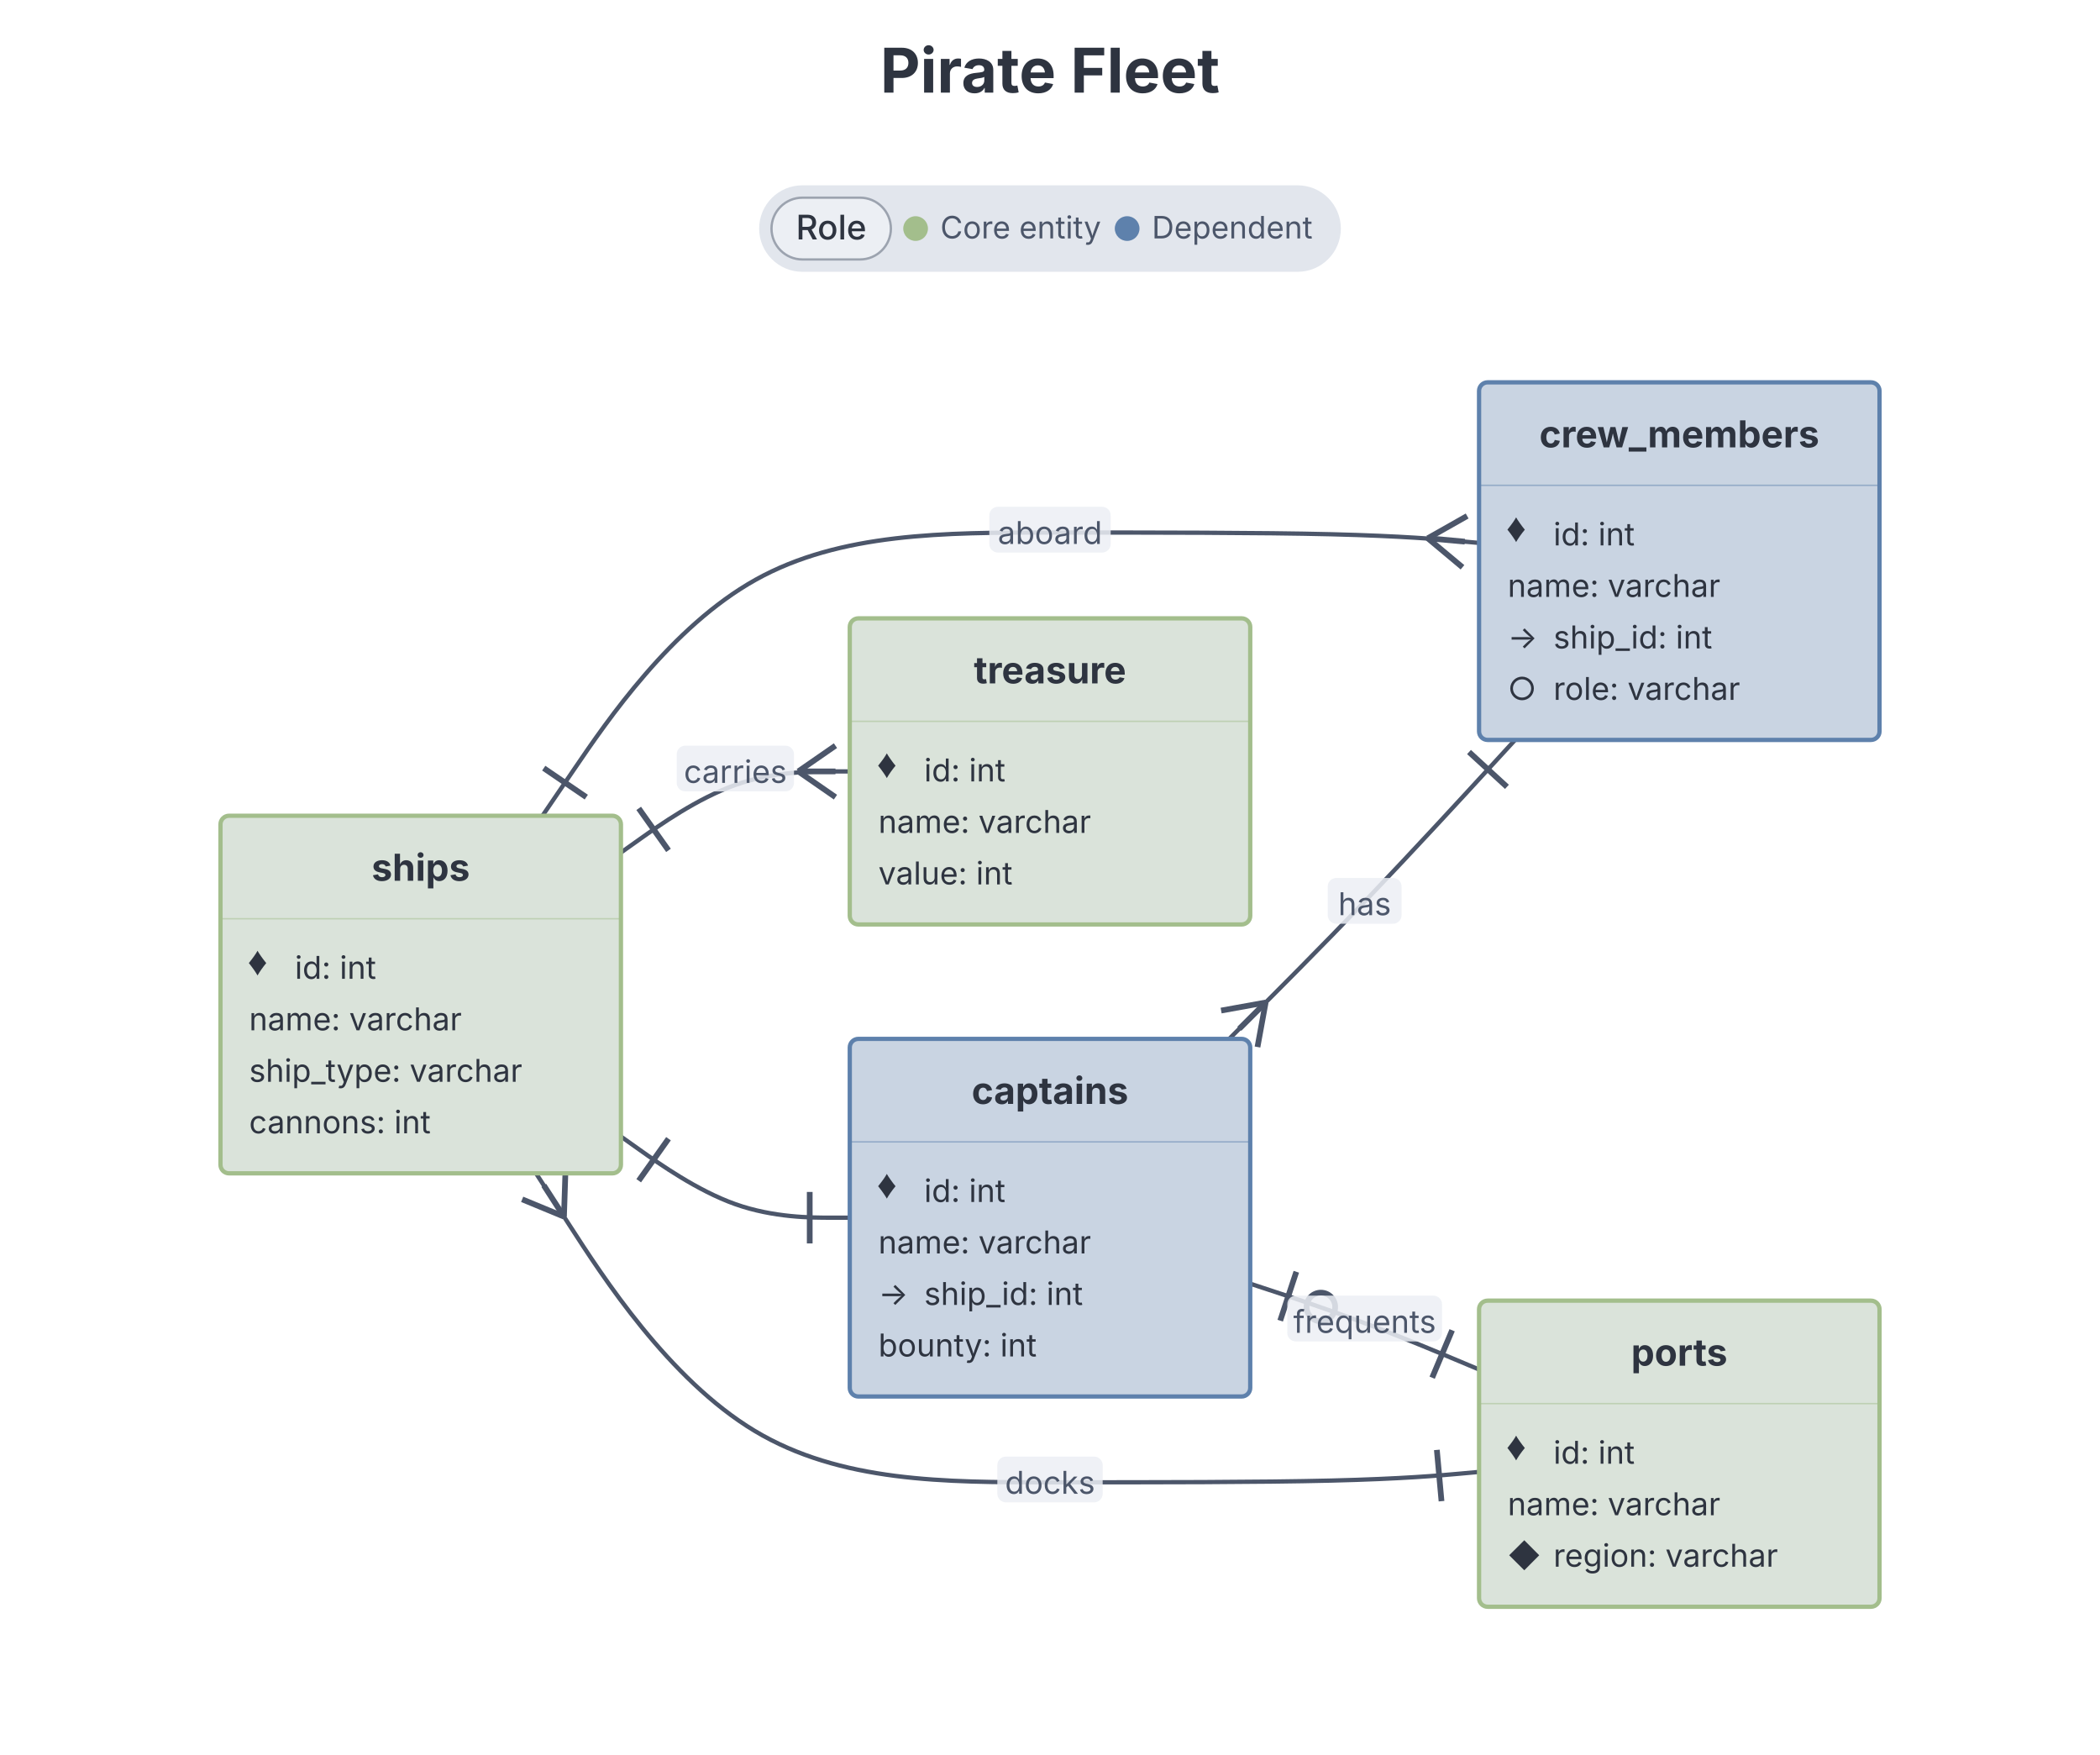
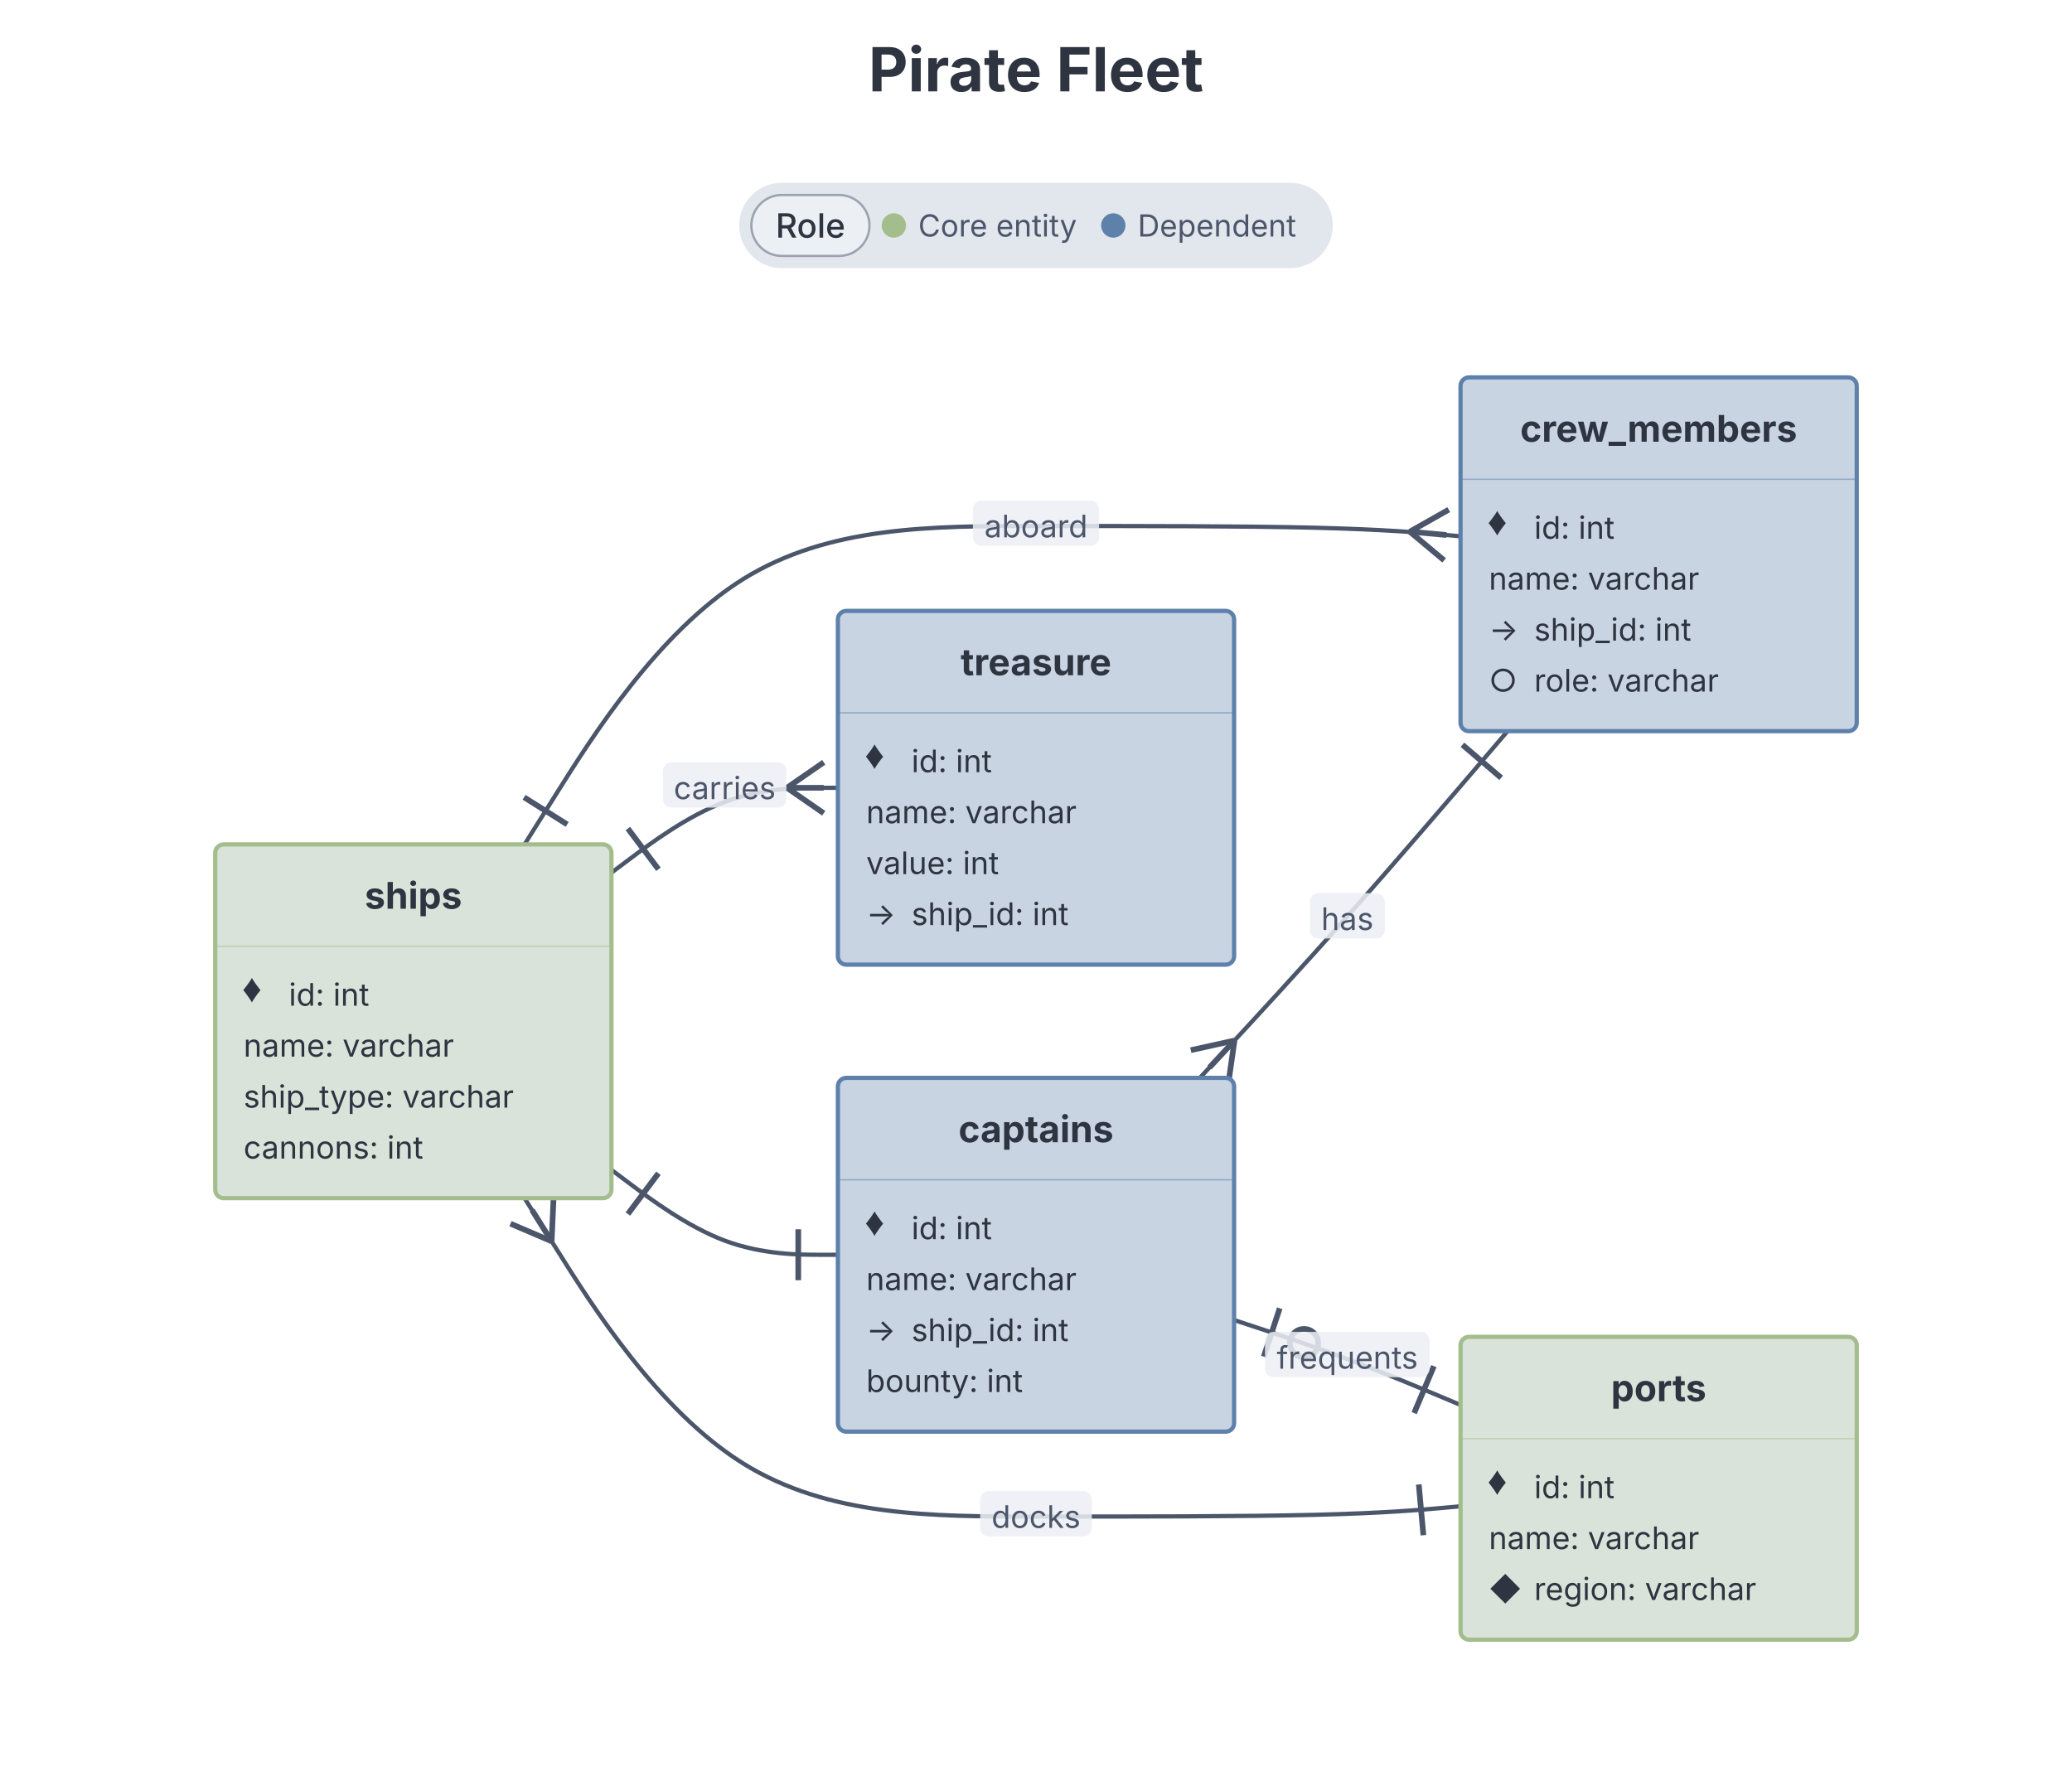
- <svg xmlns="http://www.w3.org/2000/svg" width="680" height="568" viewBox="0 0 680 568" preserveAspectRatio="xMidYMid meet" style="font-family: Inter, system-ui, Avenir, Helvetica, Arial, sans-serif; background: rgb(236, 239, 244);">
+ <svg xmlns="http://www.w3.org/2000/svg" width="680" height="586" viewBox="0 0 680 586" preserveAspectRatio="xMidYMid meet" style="font-family: Inter, system-ui, Avenir, Helvetica, Arial, sans-serif; background: rgb(236, 239, 244);">
  <style>.er-table:hover{filter:saturate(1.4) brightness(1.06)}.er-table{transition:filter .12s ease, opacity .12s ease}@media (hover:hover){svg:has(.er-table[data-node-id="ships"]:hover) .er-edge-group:not([data-source="ships"]):not([data-target="ships"]){opacity:0.4}svg:has(.er-table[data-node-id="crew_members"]:hover) .er-edge-group:not([data-source="crew_members"]):not([data-target="crew_members"]){opacity:0.4}svg:has(.er-table[data-node-id="captains"]:hover) .er-edge-group:not([data-source="captains"]):not([data-target="captains"]){opacity:0.4}svg:has(.er-table[data-node-id="treasure"]:hover) .er-edge-group:not([data-source="treasure"]):not([data-target="treasure"]){opacity:0.4}svg:has(.er-table[data-node-id="ports"]:hover) .er-edge-group:not([data-source="ports"]):not([data-target="ports"]){opacity:0.4}}</style>
  <text class="chart-title" x="340" y="30" text-anchor="middle" fill="#2e3440" font-size="20" font-weight="700" style="cursor: default;" data-line-number="1">Pirate Fleet</text>
-   <g transform="translate(43.60656, 96) scale(0.9262295)">
+   <g transform="translate(42.7668, 96) scale(0.9288538)">
    <g class="er-edge-group" data-line-number="8" data-source="ships" data-target="crew_members">
-       <path d="M142.57,181.5L153.808,165C165.046,148.5,187.523,115.5,217.095,99C246.667,82.5,283.333,82.5,320,82.5C356.667,82.5,393.333,82.5,418.333,83.106C443.333,83.712,456.667,84.924,463.333,85.53L470,86.136" fill="none" stroke="#4c566a" stroke-width="1.5" class="er-edge" />
-       <line x1="143.012" y1="164.863" x2="157.889" y2="174.995" stroke="#4c566a" stroke-width="2" />
+       <path d="M139.286,195L151.071,176.25C162.857,157.5,186.429,120,216.548,101.25C246.667,82.5,283.333,82.5,320,82.5C356.667,82.5,393.333,82.5,418.333,83.106C443.333,83.712,456.667,84.924,463.333,85.53L470,86.136" fill="none" stroke="#4c566a" stroke-width="1.5" class="er-edge" />
+       <line x1="139.116" y1="178.358" x2="154.356" y2="187.937" stroke="#4c566a" stroke-width="2" />
      <line x1="452.074" y1="84.507" x2="464.206" y2="94.647" stroke="#4c566a" stroke-width="2" />
      <line x1="452.074" y1="84.507" x2="465.835" y2="76.721" stroke="#4c566a" stroke-width="2" />
      <line x1="452.074" y1="84.507" x2="465.021" y2="85.684" stroke="#4c566a" stroke-width="2" />
-       <rect x="298.785" y="73.5" width="42.43" height="16" rx="3" fill="#eceff4" opacity="0.85" class="er-edge-label-bg" />
+       <rect x="297.718" y="73.5" width="44.564" height="16" rx="3" fill="#eceff4" opacity="0.85" class="er-edge-label-bg" />
      <text x="320" y="86.5" text-anchor="middle" fill="#4c566a" font-size="11" class="er-edge-label">aboard</text>
    </g>
    <g class="er-edge-group" data-line-number="9" data-source="ships" data-target="captains">
-       <path d="M170,293.636L176.667,298.364C183.333,303.091,196.667,312.545,210,317.273C223.333,322,236.667,322,243.333,322L250,322" fill="none" stroke="#4c566a" stroke-width="1.5" class="er-edge" />
-       <line x1="186.626" y1="294.393" x2="176.214" y2="309.076" stroke="#4c566a" stroke-width="2" />
-       <line x1="236" y1="331" x2="236" y2="313" stroke="#4c566a" stroke-width="2" />
+       <path d="M170,310L176.667,315C183.333,320,196.667,330,210,335C223.333,340,236.667,340,243.333,340L250,340" fill="none" stroke="#4c566a" stroke-width="1.5" class="er-edge" />
+       <line x1="186.6" y1="311.2" x2="175.8" y2="325.6" stroke="#4c566a" stroke-width="2" />
+       <line x1="236" y1="349" x2="236" y2="331" stroke="#4c566a" stroke-width="2" />
    </g>
    <g class="er-edge-group" data-line-number="10" data-source="ships" data-target="treasure">
-       <path d="M170,194.364L176.667,189.636C183.333,184.909,196.667,175.455,210,170.727C223.333,166,236.667,166,243.333,166L250,166" fill="none" stroke="#4c566a" stroke-width="1.5" class="er-edge" />
-       <line x1="176.214" y1="178.924" x2="186.626" y2="193.607" stroke="#4c566a" stroke-width="2" />
-       <line x1="232" y1="166" x2="245" y2="175" stroke="#4c566a" stroke-width="2" />
-       <line x1="232" y1="166" x2="245" y2="157" stroke="#4c566a" stroke-width="2" />
-       <line x1="232" y1="166" x2="245" y2="166" stroke="#4c566a" stroke-width="2" />
-       <rect x="189.5" y="157" width="41" height="16" rx="3" fill="#eceff4" opacity="0.85" class="er-edge-label-bg" />
-       <text x="210" y="170" text-anchor="middle" fill="#4c566a" font-size="11" class="er-edge-label">carries</text>
+       <path d="M170,205L176.667,200C183.333,195,196.667,185,210,180C223.333,175,236.667,175,243.333,175L250,175" fill="none" stroke="#4c566a" stroke-width="1.5" class="er-edge" />
+       <line x1="175.8" y1="189.4" x2="186.6" y2="203.8" stroke="#4c566a" stroke-width="2" />
+       <line x1="232" y1="175" x2="245" y2="184" stroke="#4c566a" stroke-width="2" />
+       <line x1="232" y1="175" x2="245" y2="166" stroke="#4c566a" stroke-width="2" />
+       <line x1="232" y1="175" x2="245" y2="175" stroke="#4c566a" stroke-width="2" />
+       <rect x="188.191" y="166" width="43.618" height="16" rx="3" fill="#eceff4" opacity="0.85" class="er-edge-label-bg" />
+       <text x="210" y="179" text-anchor="middle" fill="#4c566a" font-size="11" class="er-edge-label">carries</text>
    </g>
    <g class="er-edge-group" data-line-number="17" data-source="captains" data-target="ports">
-       <path d="M390,345.068L396.667,347.265C403.333,349.462,416.667,353.856,430,358.856C443.333,363.856,456.667,369.462,463.333,372.265L470,375.068" fill="none" stroke="#4c566a" stroke-width="1.5" class="er-edge" />
-       <circle cx="414.694" cy="353.206" r="5" fill="none" stroke="#4c566a" stroke-width="2" />
-       <line x1="406.113" y1="340.902" x2="400.48" y2="357.998" stroke="#4c566a" stroke-width="2" />
-       <line x1="453.606" y1="377.938" x2="460.583" y2="361.345" stroke="#4c566a" stroke-width="2" />
-       <rect x="402.955" y="349.25" width="54.09" height="16" rx="3" fill="#eceff4" opacity="0.85" class="er-edge-label-bg" />
-       <text x="430" y="362.25" text-anchor="middle" fill="#4c566a" font-size="11" class="er-edge-label">frequents</text>
+       <path d="M390,363.068L396.667,365.265C403.333,367.462,416.667,371.856,430,376.856C443.333,381.856,456.667,387.462,463.333,390.265L470,393.068" fill="none" stroke="#4c566a" stroke-width="1.5" class="er-edge" />
+       <circle cx="414.694" cy="371.206" r="5" fill="none" stroke="#4c566a" stroke-width="2" />
+       <line x1="406.113" y1="358.902" x2="400.48" y2="375.998" stroke="#4c566a" stroke-width="2" />
+       <line x1="453.606" y1="395.938" x2="460.583" y2="379.345" stroke="#4c566a" stroke-width="2" />
+       <rect x="400.914" y="367.25" width="58.171" height="16" rx="3" fill="#eceff4" opacity="0.85" class="er-edge-label-bg" />
+       <text x="430" y="380.25" text-anchor="middle" fill="#4c566a" font-size="11" class="er-edge-label">frequents</text>
    </g>
    <g class="er-edge-group" data-line-number="18" data-source="captains" data-target="crew_members">
-       <path d="M382.642,259.5L390.535,251.625C398.428,243.75,414.214,228,430.872,210.583C447.53,193.167,465.059,174.083,473.824,164.542L482.589,155" fill="none" stroke="#4c566a" stroke-width="1.5" class="er-edge" />
-       <line x1="395.385" y1="246.787" x2="379.825" y2="249.597" stroke="#4c566a" stroke-width="2" />
-       <line x1="395.385" y1="246.787" x2="392.539" y2="262.34" stroke="#4c566a" stroke-width="2" />
-       <line x1="395.385" y1="246.787" x2="386.182" y2="255.968" stroke="#4c566a" stroke-width="2" />
-       <line x1="479.746" y1="171.399" x2="466.49" y2="159.222" stroke="#4c566a" stroke-width="2" />
-       <rect x="417.09" y="203.25" width="25.82" height="16" rx="3" fill="#eceff4" opacity="0.85" class="er-edge-label-bg" />
-       <text x="430" y="216.25" text-anchor="middle" fill="#4c566a" font-size="11" class="er-edge-label">has</text>
+       <path d="M377.895,277.5L386.579,268.125C395.263,258.75,412.632,240,430.749,219.583C448.867,199.167,467.735,177.083,477.168,166.042L486.602,155" fill="none" stroke="#4c566a" stroke-width="1.5" class="er-edge" />
+       <line x1="390.127" y1="264.295" x2="374.69" y2="267.716" stroke="#4c566a" stroke-width="2" />
+       <line x1="390.127" y1="264.295" x2="387.895" y2="279.948" stroke="#4c566a" stroke-width="2" />
+       <line x1="390.127" y1="264.295" x2="381.293" y2="273.832" stroke="#4c566a" stroke-width="2" />
+       <line x1="484.351" y1="171.49" x2="470.665" y2="159.798" stroke="#4c566a" stroke-width="2" />
+       <rect x="416.755" y="212.25" width="26.491" height="16" rx="3" fill="#eceff4" opacity="0.85" class="er-edge-label-bg" />
+       <text x="430" y="225.25" text-anchor="middle" fill="#4c566a" font-size="11" class="er-edge-label">has</text>
    </g>
    <g class="er-edge-group" data-line-number="36" data-source="ports" data-target="ships">
-       <path d="M470,410.864L463.333,411.47C456.667,412.076,443.333,413.288,418.333,413.894C393.333,414.5,356.667,414.5,320,414.5C283.333,414.5,246.667,414.5,216.72,396.5C186.774,378.5,163.548,342.5,151.935,324.5L140.323,306.5" fill="none" stroke="#4c566a" stroke-width="1.5" class="er-edge" />
-       <line x1="456.872" y1="421.094" x2="455.243" y2="403.168" stroke="#4c566a" stroke-width="2" />
-       <line x1="150.081" y1="321.625" x2="150.596" y2="305.822" stroke="#4c566a" stroke-width="2" />
-       <line x1="150.081" y1="321.625" x2="135.471" y2="315.581" stroke="#4c566a" stroke-width="2" />
-       <line x1="150.081" y1="321.625" x2="143.033" y2="310.701" stroke="#4c566a" stroke-width="2" />
-       <rect x="301.59" y="405.5" width="36.82" height="16" rx="3" fill="#eceff4" opacity="0.85" class="er-edge-label-bg" />
-       <text x="320" y="418.5" text-anchor="middle" fill="#4c566a" font-size="11" class="er-edge-label">docks</text>
+       <path d="M470,428.864L463.333,429.47C456.667,430.076,443.333,431.288,418.333,431.894C393.333,432.5,356.667,432.5,320,432.5C283.333,432.5,246.667,432.5,216.548,413.75C186.429,395,162.857,357.5,151.071,338.75L139.286,320" fill="none" stroke="#4c566a" stroke-width="1.5" class="er-edge" />
+       <line x1="456.872" y1="439.094" x2="455.243" y2="421.168" stroke="#4c566a" stroke-width="2" />
+       <line x1="148.865" y1="335.239" x2="149.566" y2="319.444" stroke="#4c566a" stroke-width="2" />
+       <line x1="148.865" y1="335.239" x2="134.327" y2="329.023" stroke="#4c566a" stroke-width="2" />
+       <line x1="148.865" y1="335.239" x2="141.947" y2="324.233" stroke="#4c566a" stroke-width="2" />
+       <rect x="300.27" y="423.5" width="39.46" height="16" rx="3" fill="#eceff4" opacity="0.85" class="er-edge-label-bg" />
+       <text x="320" y="436.5" text-anchor="middle" fill="#4c566a" font-size="11" class="er-edge-label">docks</text>
    </g>
-     <g transform="translate(100, 244)" class="er-table" data-line-number="3" data-node-id="ships" data-er-role="core">
+     <g transform="translate(100, 257.5)" class="er-table" data-line-number="3" data-node-id="ships" data-er-role="core">
      <rect x="-70" y="-62.5" width="140" height="125" rx="3" ry="3" fill="#dae3da" stroke="#a3be8c" stroke-width="1.5" />
      <text x="0" y="-44.5" text-anchor="middle" dominant-baseline="central" fill="#2e3440" font-size="13" font-weight="bold">ships</text>
      <line x1="-70" y1="-26.5" x2="70" y2="-26.5" stroke="#a3be8c" stroke-width="0.5" stroke-opacity="0.5" />
      <text x="-60" y="-9.5" dominant-baseline="central" fill="#2e3440" font-size="11">♦</text>
      <text x="-44" y="-9.5" dominant-baseline="central" fill="#2e3440" font-size="11">id: int</text>
      <text x="-60" y="8.5" dominant-baseline="central" fill="#2e3440" font-size="11">name: varchar</text>
      <text x="-60" y="26.5" dominant-baseline="central" fill="#2e3440" font-size="11">ship_type: varchar</text>
      <text x="-60" y="44.5" dominant-baseline="central" fill="#2e3440" font-size="11">cannons: int</text>
    </g>
    <g transform="translate(540, 92.5)" class="er-table" data-line-number="20" data-node-id="crew_members" data-er-role="dependent">
      <rect x="-70" y="-62.5" width="140" height="125" rx="3" ry="3" fill="#c9d4e2" stroke="#5e81ac" stroke-width="1.5" />
      <text x="0" y="-44.5" text-anchor="middle" dominant-baseline="central" fill="#2e3440" font-size="13" font-weight="bold">crew_members</text>
      <line x1="-70" y1="-26.5" x2="70" y2="-26.5" stroke="#5e81ac" stroke-width="0.5" stroke-opacity="0.5" />
      <text x="-60" y="-9.5" dominant-baseline="central" fill="#2e3440" font-size="11">♦</text>
      <text x="-44" y="-9.5" dominant-baseline="central" fill="#2e3440" font-size="11">id: int</text>
      <text x="-60" y="8.5" dominant-baseline="central" fill="#2e3440" font-size="11">name: varchar</text>
      <text x="-60" y="26.5" dominant-baseline="central" fill="#2e3440" font-size="11">→</text>
      <text x="-44" y="26.5" dominant-baseline="central" fill="#2e3440" font-size="11">ship_id: int</text>
      <text x="-60" y="44.5" dominant-baseline="central" fill="#2e3440" font-size="11">○</text>
      <text x="-44" y="44.5" dominant-baseline="central" fill="#2e3440" font-size="11">role: varchar</text>
    </g>
-     <g transform="translate(320, 322)" class="er-table" data-line-number="12" data-node-id="captains" data-er-role="dependent">
+     <g transform="translate(320, 340)" class="er-table" data-line-number="12" data-node-id="captains" data-er-role="dependent">
      <rect x="-70" y="-62.5" width="140" height="125" rx="3" ry="3" fill="#c9d4e2" stroke="#5e81ac" stroke-width="1.5" />
      <text x="0" y="-44.5" text-anchor="middle" dominant-baseline="central" fill="#2e3440" font-size="13" font-weight="bold">captains</text>
      <line x1="-70" y1="-26.5" x2="70" y2="-26.5" stroke="#5e81ac" stroke-width="0.5" stroke-opacity="0.5" />
      <text x="-60" y="-9.5" dominant-baseline="central" fill="#2e3440" font-size="11">♦</text>
      <text x="-44" y="-9.5" dominant-baseline="central" fill="#2e3440" font-size="11">id: int</text>
      <text x="-60" y="8.5" dominant-baseline="central" fill="#2e3440" font-size="11">name: varchar</text>
      <text x="-60" y="26.5" dominant-baseline="central" fill="#2e3440" font-size="11">→</text>
      <text x="-44" y="26.5" dominant-baseline="central" fill="#2e3440" font-size="11">ship_id: int</text>
      <text x="-60" y="44.5" dominant-baseline="central" fill="#2e3440" font-size="11">bounty: int</text>
    </g>
-     <g transform="translate(320, 166)" class="er-table" data-line-number="26" data-node-id="treasure" data-er-role="core">
-       <rect x="-70" y="-53.5" width="140" height="107" rx="3" ry="3" fill="#dae3da" stroke="#a3be8c" stroke-width="1.5" />
-       <text x="0" y="-35.5" text-anchor="middle" dominant-baseline="central" fill="#2e3440" font-size="13" font-weight="bold">treasure</text>
-       <line x1="-70" y1="-17.5" x2="70" y2="-17.5" stroke="#a3be8c" stroke-width="0.5" stroke-opacity="0.5" />
-       <text x="-60" y="-0.5" dominant-baseline="central" fill="#2e3440" font-size="11">♦</text>
-       <text x="-44" y="-0.5" dominant-baseline="central" fill="#2e3440" font-size="11">id: int</text>
-       <text x="-60" y="17.5" dominant-baseline="central" fill="#2e3440" font-size="11">name: varchar</text>
-       <text x="-60" y="35.5" dominant-baseline="central" fill="#2e3440" font-size="11">value: int</text>
+     <g transform="translate(320, 175)" class="er-table" data-line-number="26" data-node-id="treasure" data-er-role="dependent">
+       <rect x="-70" y="-62.5" width="140" height="125" rx="3" ry="3" fill="#c9d4e2" stroke="#5e81ac" stroke-width="1.5" />
+       <text x="0" y="-44.5" text-anchor="middle" dominant-baseline="central" fill="#2e3440" font-size="13" font-weight="bold">treasure</text>
+       <line x1="-70" y1="-26.5" x2="70" y2="-26.5" stroke="#5e81ac" stroke-width="0.5" stroke-opacity="0.5" />
+       <text x="-60" y="-9.5" dominant-baseline="central" fill="#2e3440" font-size="11">♦</text>
+       <text x="-44" y="-9.5" dominant-baseline="central" fill="#2e3440" font-size="11">id: int</text>
+       <text x="-60" y="8.5" dominant-baseline="central" fill="#2e3440" font-size="11">name: varchar</text>
+       <text x="-60" y="26.5" dominant-baseline="central" fill="#2e3440" font-size="11">value: int</text>
+       <text x="-60" y="44.5" dominant-baseline="central" fill="#2e3440" font-size="11">→</text>
+       <text x="-44" y="44.5" dominant-baseline="central" fill="#2e3440" font-size="11">ship_id: int</text>
    </g>
-     <g transform="translate(540, 404.5)" class="er-table" data-line-number="32" data-node-id="ports" data-er-role="core">
+     <g transform="translate(540, 422.5)" class="er-table" data-line-number="32" data-node-id="ports" data-er-role="core">
      <rect x="-70" y="-53.5" width="140" height="107" rx="3" ry="3" fill="#dae3da" stroke="#a3be8c" stroke-width="1.5" />
      <text x="0" y="-35.5" text-anchor="middle" dominant-baseline="central" fill="#2e3440" font-size="13" font-weight="bold">ports</text>
      <line x1="-70" y1="-17.5" x2="70" y2="-17.5" stroke="#a3be8c" stroke-width="0.5" stroke-opacity="0.5" />
      <text x="-60" y="-0.5" dominant-baseline="central" fill="#2e3440" font-size="11">♦</text>
      <text x="-44" y="-0.5" dominant-baseline="central" fill="#2e3440" font-size="11">id: int</text>
      <text x="-60" y="17.5" dominant-baseline="central" fill="#2e3440" font-size="11">name: varchar</text>
      <text x="-60" y="35.5" dominant-baseline="central" fill="#2e3440" font-size="11">◆</text>
      <text x="-44" y="35.5" dominant-baseline="central" fill="#2e3440" font-size="11">region: varchar</text>
    </g>
  </g>
  <g class="er-semantic-legend" transform="translate(0,60)">
    <g class="dgmo-legend" data-legend-title-relation="below-title" data-legend-capsule-addon-width="0" data-legend-active="role">
-       <g transform="translate(245.82,0)" data-legend-group="role" style="cursor: pointer;" class="er-legend-group">
-         <rect width="188.36" height="28" rx="14" fill="#e2e6ed" />
-         <rect x="4" y="4" width="38.66" height="20" rx="10" fill="#eceff4" />
-         <rect x="4" y="4" width="38.66" height="20" rx="10" fill="none" stroke="#9ca3af" stroke-width="0.75" />
-         <text x="23.33" y="14" text-anchor="middle" dy="0.32em" font-size="11" font-weight="500" fill="#2e3440" pointer-events="none" font-family="Inter, system-ui, Avenir, Helvetica, Arial, sans-serif">Role</text>
+       <g transform="translate(242.5905,0)" data-legend-group="role" style="cursor: pointer;" class="er-legend-group">
+         <rect width="194.819" height="28" rx="14" fill="#e2e6ed" />
+         <rect x="4" y="4" width="38.759" height="20" rx="10" fill="#eceff4" />
+         <rect x="4" y="4" width="38.759" height="20" rx="10" fill="none" stroke="#9ca3af" stroke-width="0.75" />
+         <text x="23.38" y="14" text-anchor="middle" dominant-baseline="central" font-size="11" font-weight="500" fill="#2e3440" pointer-events="none" font-family="Inter, system-ui, Avenir, Helvetica, Arial, sans-serif">Role</text>
        <g data-legend-entry="core entity" data-series-name="Core entity" style="cursor: pointer;">
-           <circle cx="50.66" cy="14" r="4" fill="#a3be8c" />
-           <text x="58.66" y="14" dy="0.32em" font-size="10" fill="#4c566a" font-family="Inter, system-ui, Avenir, Helvetica, Arial, sans-serif">Core entity</text>
+           <circle cx="50.759" cy="14" r="4" fill="#a3be8c" />
+           <text x="58.759" y="14" dominant-baseline="central" font-size="10" fill="#4c566a" font-family="Inter, system-ui, Avenir, Helvetica, Arial, sans-serif">Core entity</text>
        </g>
        <g data-legend-entry="dependent" data-series-name="Dependent" style="cursor: pointer;">
-           <circle cx="119.16" cy="14" r="4" fill="#5e81ac" />
-           <text x="127.16" y="14" dy="0.32em" font-size="10" fill="#4c566a" font-family="Inter, system-ui, Avenir, Helvetica, Arial, sans-serif">Dependent</text>
+           <circle cx="122.779" cy="14" r="4" fill="#5e81ac" />
+           <text x="130.779" y="14" dominant-baseline="central" font-size="10" fill="#4c566a" font-family="Inter, system-ui, Avenir, Helvetica, Arial, sans-serif">Dependent</text>
        </g>
      </g>
    </g>
  </g>
</svg>
